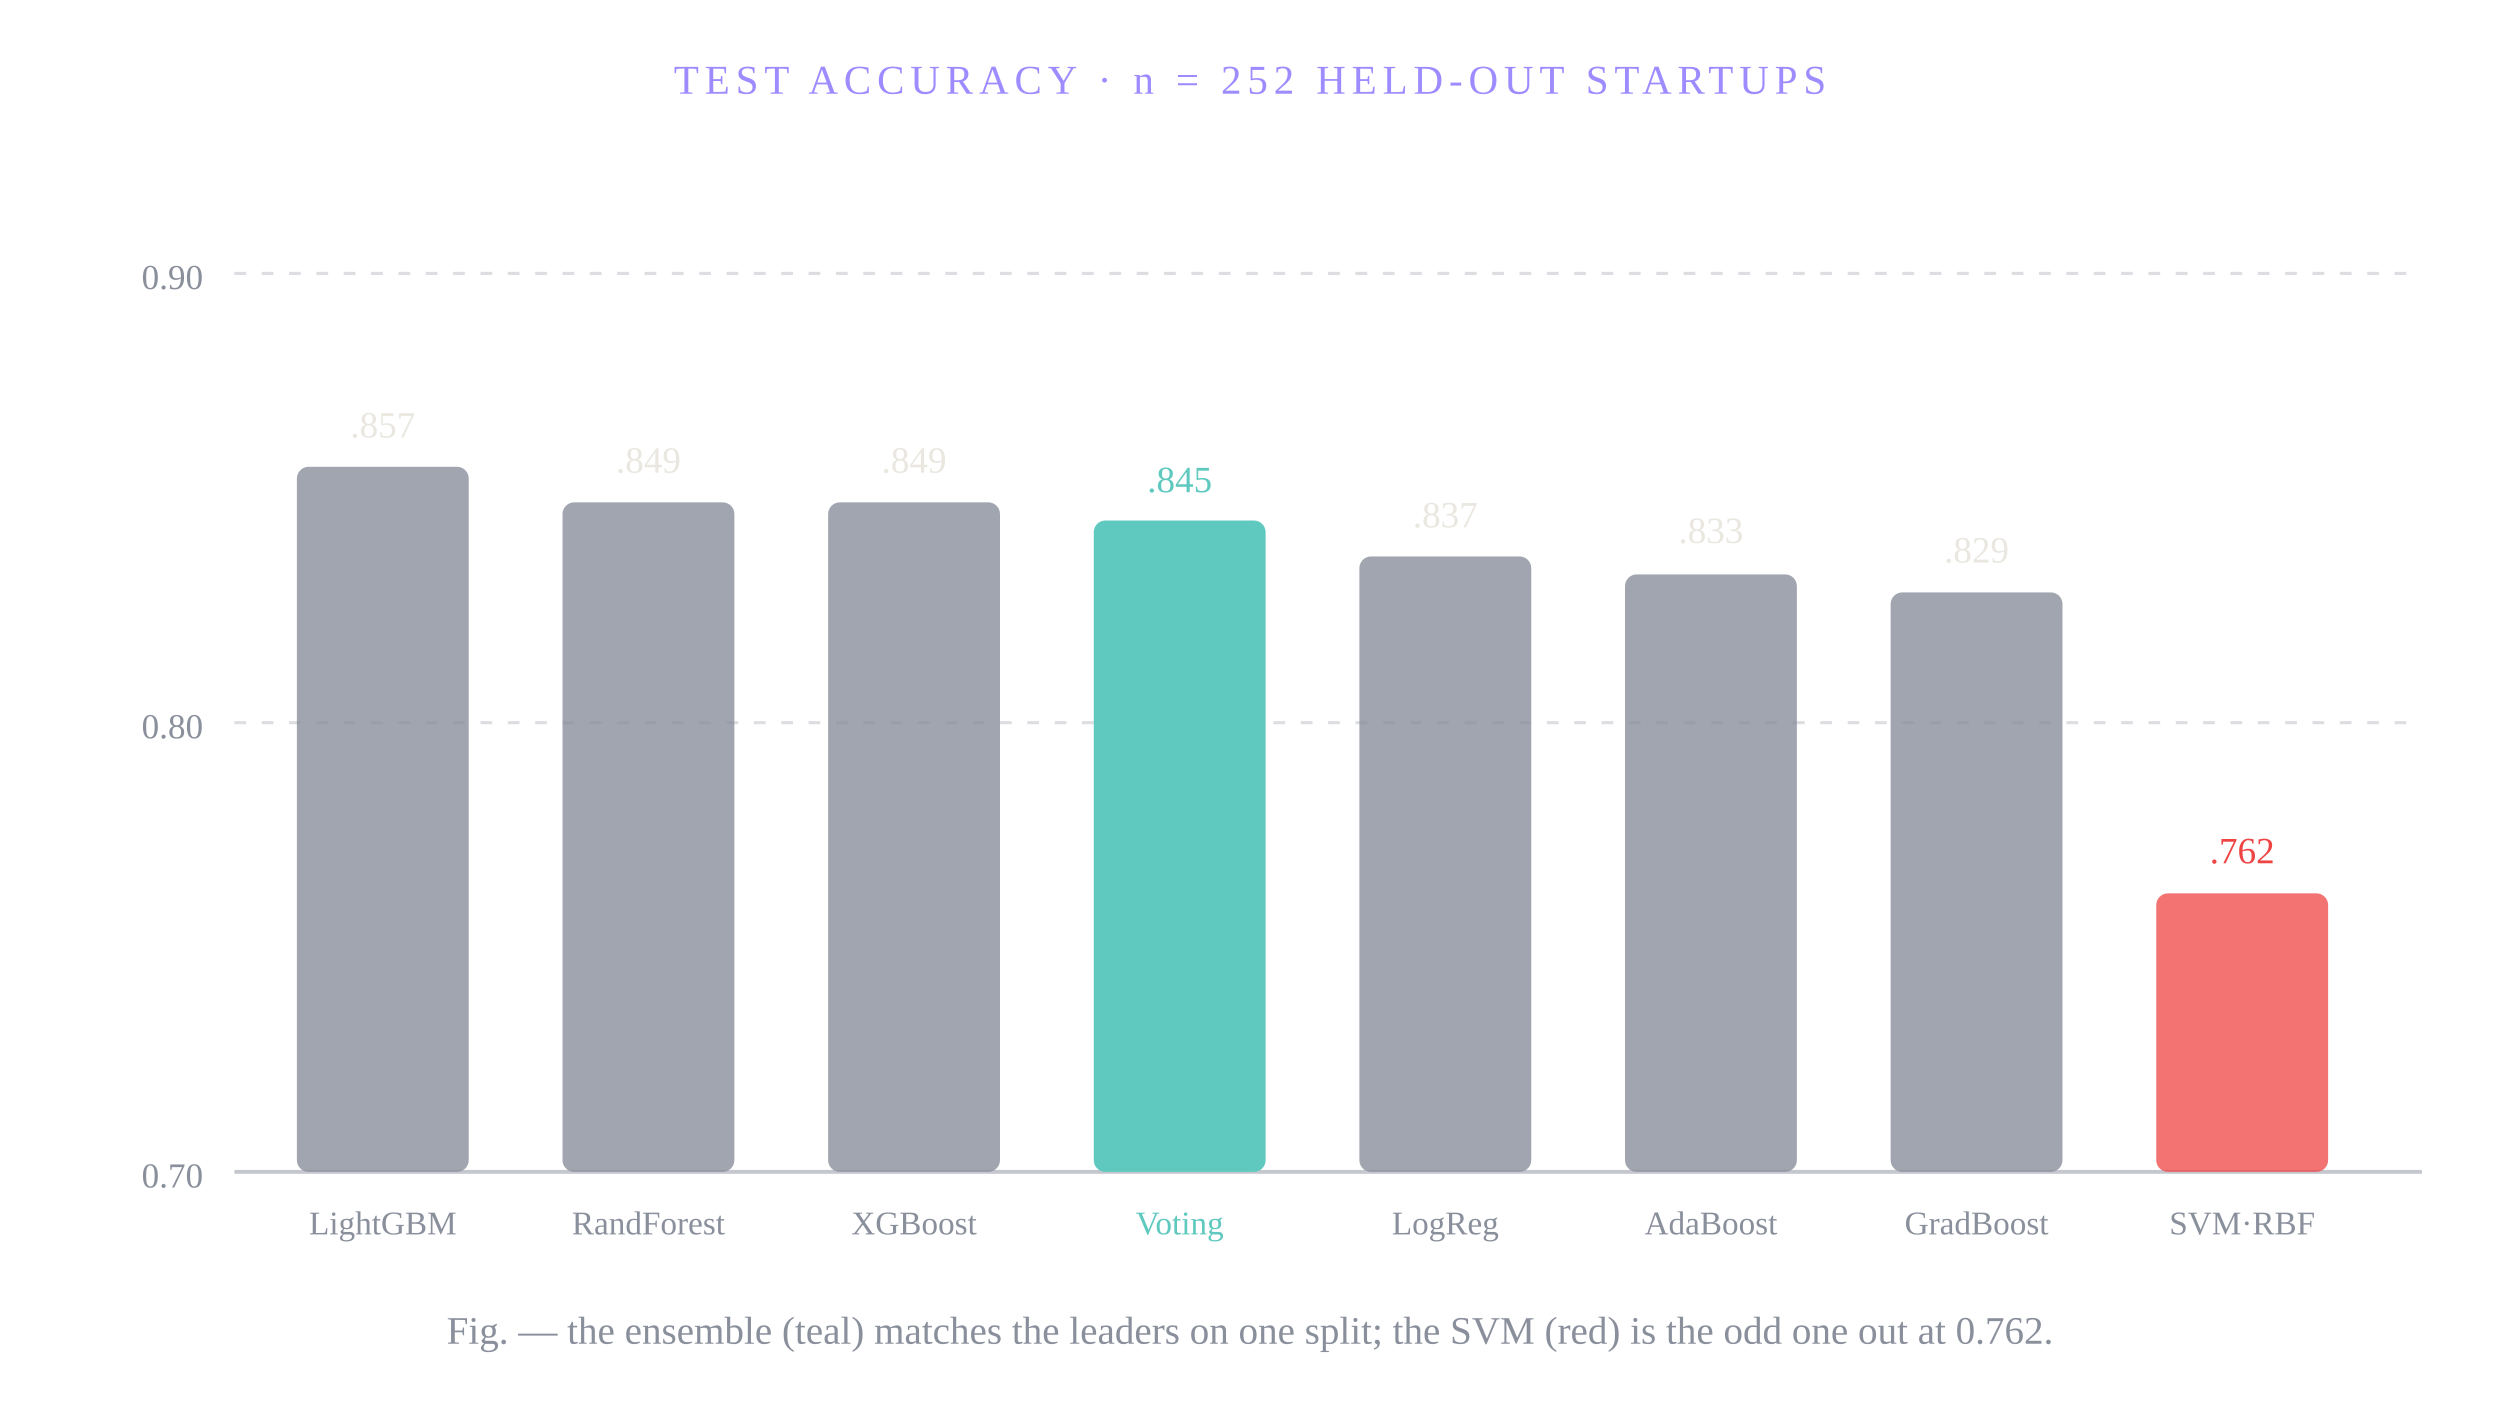
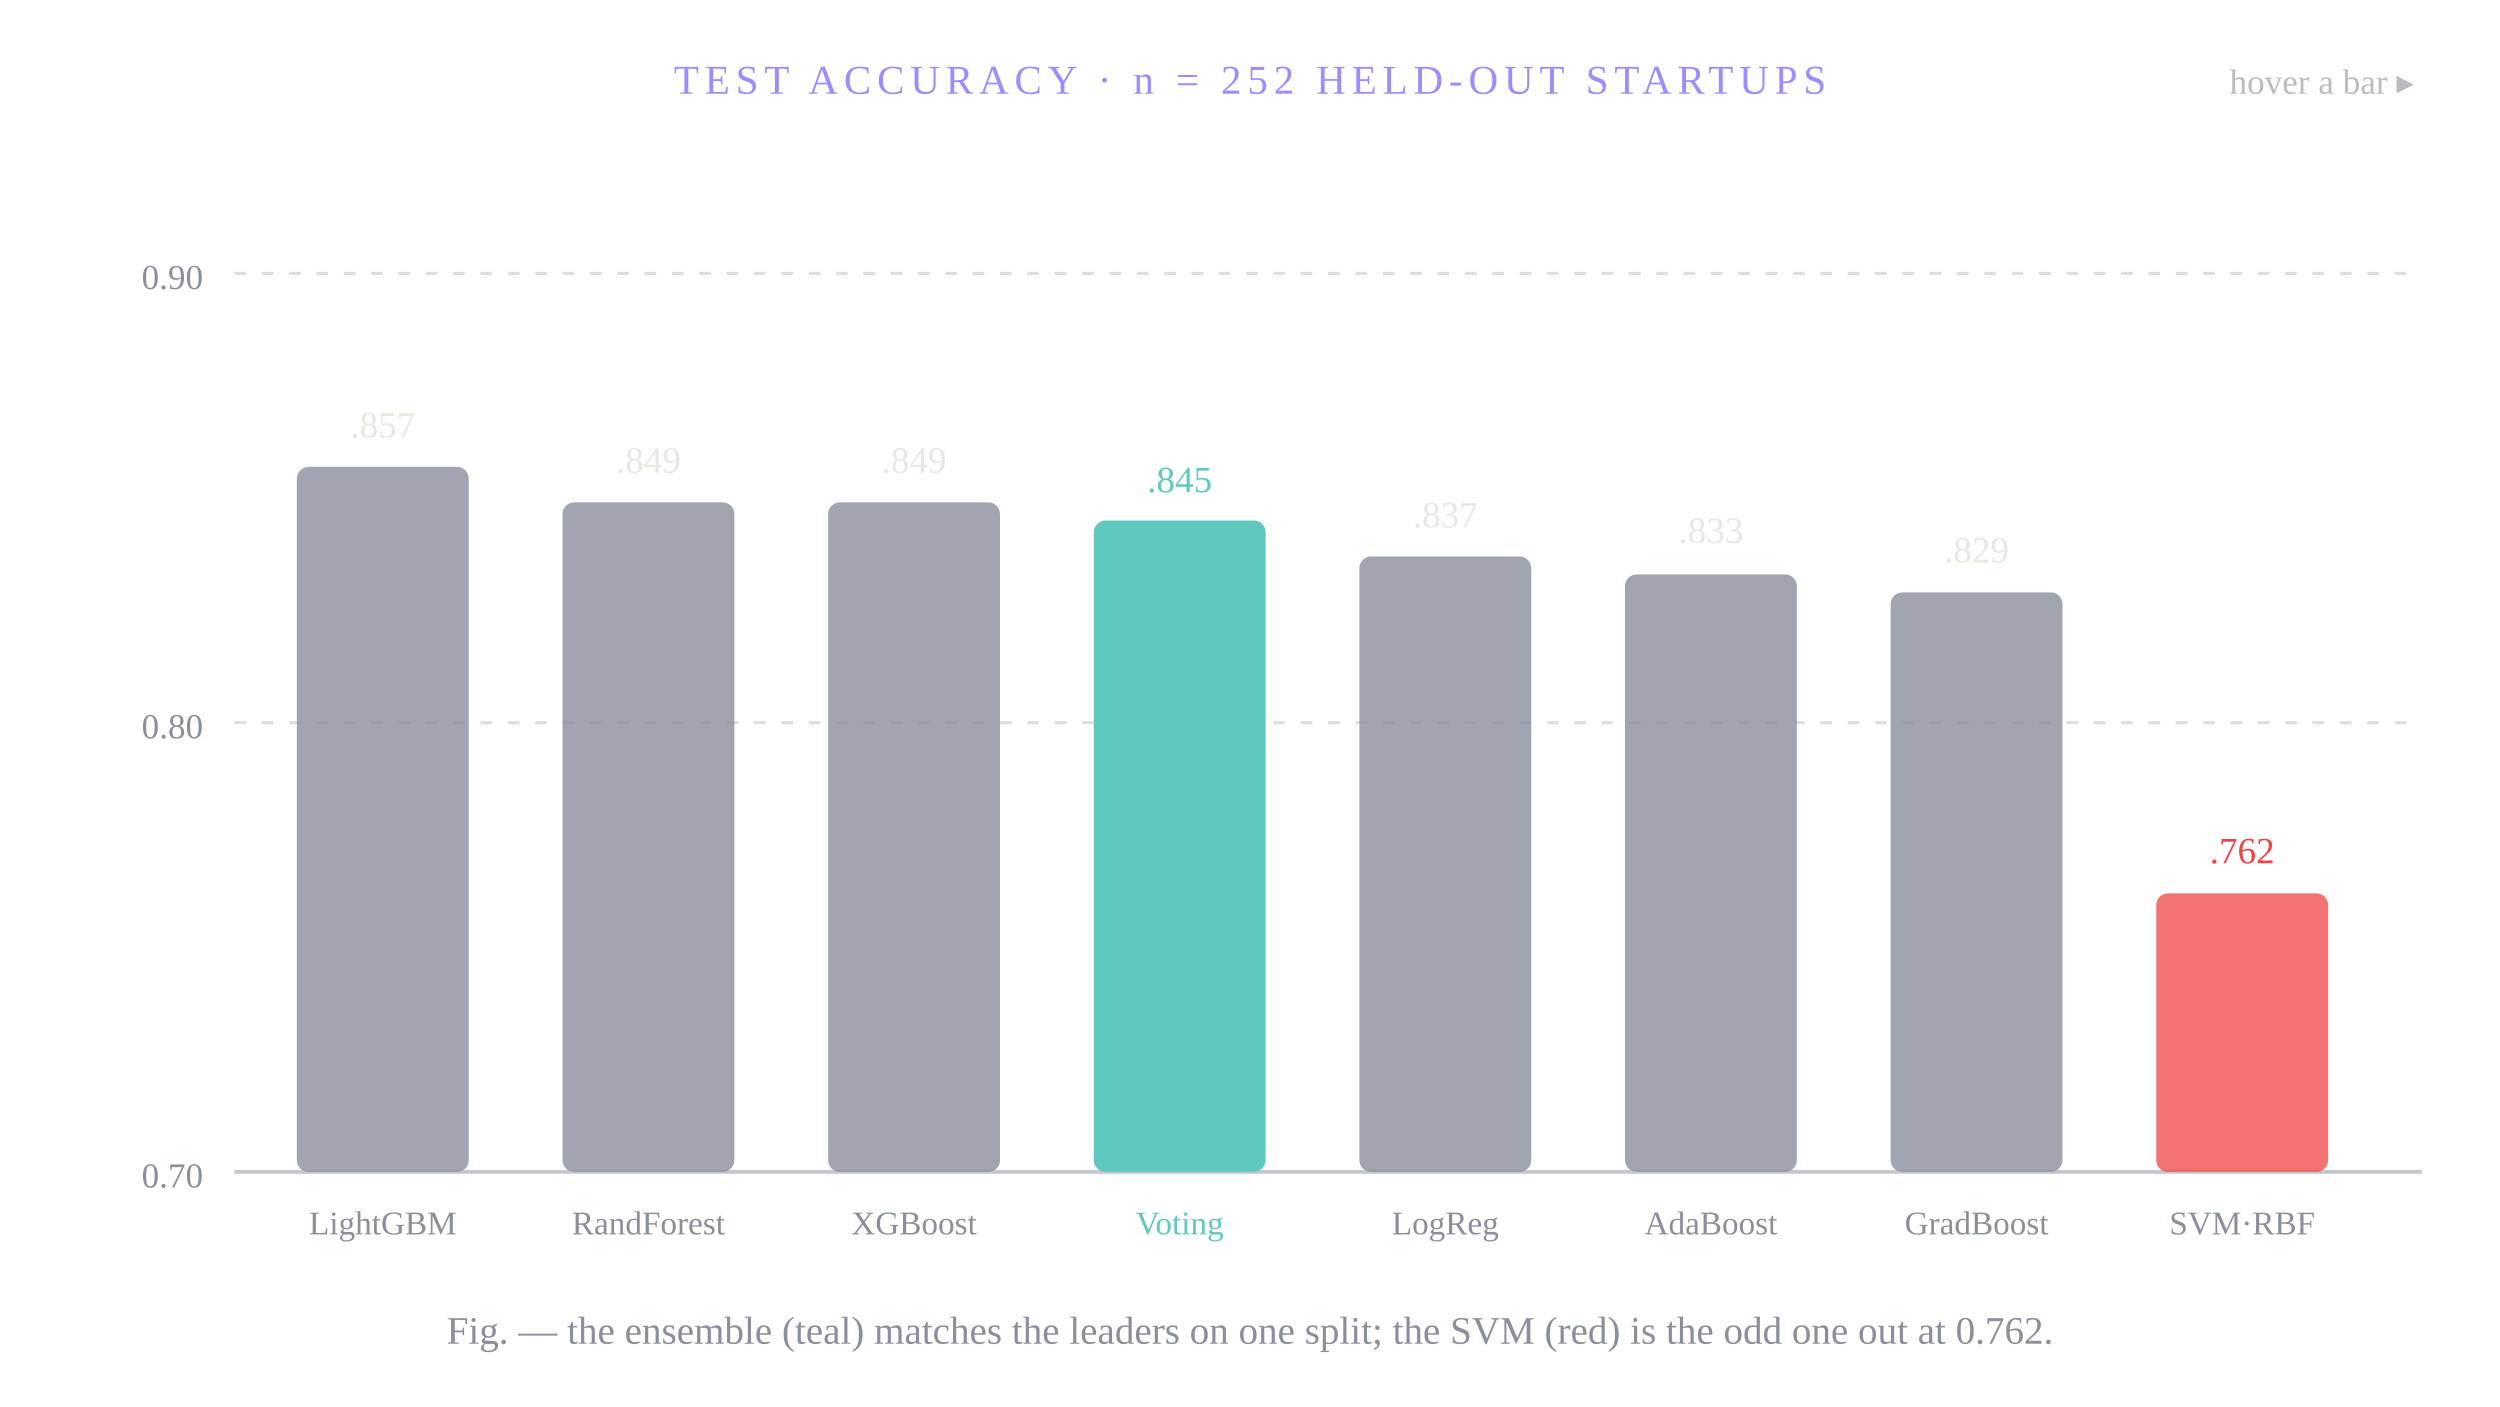
<svg xmlns="http://www.w3.org/2000/svg" viewBox="0 0 640 360" role="img" aria-labelledby="sup-c-title sup-c-desc">
  <style>
    @keyframes sup-c-grow { from { transform: scaleY(0); } to { transform: scaleY(1); } }
    .sup-c-bar { transform-box: fill-box; transform-origin: bottom; animation: sup-c-grow 1.1s cubic-bezier(.2,.7,.3,1) both; }
    .sup-c-b1{animation-delay:.05s}.sup-c-b2{animation-delay:.17s}.sup-c-b3{animation-delay:.29s}
    .sup-c-b4{animation-delay:.41s}.sup-c-b5{animation-delay:.53s}.sup-c-b6{animation-delay:.65s}
    .sup-c-b7{animation-delay:.77s}.sup-c-b8{animation-delay:.89s}
+     /* interactive (zero-JS): hover or keyboard-focus a column to isolate it */
+     .sup-c-col{ cursor:pointer; transition:opacity .2s ease; }
+     .sup-c-col:focus{ outline:none; }
+     .sup-c-hit{ fill:transparent; }
+     svg:hover .sup-c-col:not(:hover),
+     svg:focus-within .sup-c-col:not(:focus-within){ opacity:.35; }
+     .sup-c-col:hover .sup-c-rect,
+     .sup-c-col:focus-within .sup-c-rect{ stroke:var(--color-ink, #e9e7e0); stroke-width:1.5; }
+     .sup-c-note{ opacity:0; transition:opacity .18s ease; }
+     .sup-c-col:hover .sup-c-note,
+     .sup-c-col:focus-within .sup-c-note{ opacity:1; }
+     .sup-c-hint{ opacity:.6; }
+     svg:hover .sup-c-hint,
+     svg:focus-within .sup-c-hint{ opacity:0; transition:opacity .2s ease; }
    @media (prefers-reduced-motion: reduce){ *{animation:none!important} .sup-c-bar{transform:none} }
  </style>
  <g style="font-family: var(--font-mono, 'IBM Plex Mono', ui-monospace, monospace)" fill="var(--color-ink, #e9e7e0)" font-size="11">
    <text x="320" y="24" text-anchor="middle" font-size="10.5" letter-spacing="1.5" fill="var(--color-q1, #9d8cff)">TEST ACCURACY · n = 252 HELD-OUT STARTUPS</text>
    <line x1="60" y1="300" x2="620" y2="300" stroke="var(--color-muted, #8a8f9c)" stroke-width="1" opacity="0.5" />
    <line x1="60" y1="185" x2="620" y2="185" stroke="var(--color-muted, #8a8f9c)" stroke-width="0.8" stroke-dasharray="3 4" opacity="0.3" />
    <line x1="60" y1="70" x2="620" y2="70" stroke="var(--color-muted, #8a8f9c)" stroke-width="0.8" stroke-dasharray="3 4" opacity="0.3" />
    <text x="52" y="304" text-anchor="end" font-size="9" fill="var(--color-muted, #8a8f9c)">0.70</text>
    <text x="52" y="189" text-anchor="end" font-size="9" fill="var(--color-muted, #8a8f9c)">0.80</text>
    <text x="52" y="74" text-anchor="end" font-size="9" fill="var(--color-muted, #8a8f9c)">0.90</text>
-     <rect class="sup-c-bar sup-c-b1" x="76" y="119.5" width="44" height="180.5" rx="3" fill="var(--color-muted, #8a8f9c)" opacity="0.8" />
-     <text x="98" y="112" text-anchor="middle" font-size="9.5" fill="var(--color-ink, #e9e7e0)">.857</text>
-     <text x="98" y="316" text-anchor="middle" font-size="8.5" fill="var(--color-muted, #8a8f9c)">LightGBM</text>
-     <rect class="sup-c-bar sup-c-b2" x="144" y="128.6" width="44" height="171.4" rx="3" fill="var(--color-muted, #8a8f9c)" opacity="0.8" />
-     <text x="166" y="121" text-anchor="middle" font-size="9.5" fill="var(--color-ink, #e9e7e0)">.849</text>
-     <text x="166" y="316" text-anchor="middle" font-size="8.5" fill="var(--color-muted, #8a8f9c)">RandForest</text>
-     <rect class="sup-c-bar sup-c-b3" x="212" y="128.6" width="44" height="171.4" rx="3" fill="var(--color-muted, #8a8f9c)" opacity="0.8" />
-     <text x="234" y="121" text-anchor="middle" font-size="9.5" fill="var(--color-ink, #e9e7e0)">.849</text>
-     <text x="234" y="316" text-anchor="middle" font-size="8.5" fill="var(--color-muted, #8a8f9c)">XGBoost</text>
-     <rect class="sup-c-bar sup-c-b4" x="280" y="133.25" width="44" height="166.75" rx="3" fill="var(--color-q0, #5fc9bf)" />
-     <text x="302" y="126" text-anchor="middle" font-size="9.5" fill="var(--color-q0, #5fc9bf)">.845</text>
-     <text x="302" y="316" text-anchor="middle" font-size="8.5" fill="var(--color-q0, #5fc9bf)">Voting</text>
-     <rect class="sup-c-bar sup-c-b5" x="348" y="142.45" width="44" height="157.55" rx="3" fill="var(--color-muted, #8a8f9c)" opacity="0.8" />
-     <text x="370" y="135" text-anchor="middle" font-size="9.5" fill="var(--color-ink, #e9e7e0)">.837</text>
-     <text x="370" y="316" text-anchor="middle" font-size="8.5" fill="var(--color-muted, #8a8f9c)">LogReg</text>
-     <rect class="sup-c-bar sup-c-b6" x="416" y="147.05" width="44" height="152.95" rx="3" fill="var(--color-muted, #8a8f9c)" opacity="0.8" />
-     <text x="438" y="139" text-anchor="middle" font-size="9.5" fill="var(--color-ink, #e9e7e0)">.833</text>
-     <text x="438" y="316" text-anchor="middle" font-size="8.5" fill="var(--color-muted, #8a8f9c)">AdaBoost</text>
-     <rect class="sup-c-bar sup-c-b7" x="484" y="151.65" width="44" height="148.35" rx="3" fill="var(--color-muted, #8a8f9c)" opacity="0.8" />
-     <text x="506" y="144" text-anchor="middle" font-size="9.5" fill="var(--color-ink, #e9e7e0)">.829</text>
-     <text x="506" y="316" text-anchor="middle" font-size="8.5" fill="var(--color-muted, #8a8f9c)">GradBoost</text>
-     <rect class="sup-c-bar sup-c-b8" x="552" y="228.7" width="44" height="71.3" rx="3" fill="var(--color-error, #ef4444)" opacity="0.75" />
-     <text x="574" y="221" text-anchor="middle" font-size="9.5" fill="var(--color-error, #ef4444)">.762</text>
-     <text x="574" y="316" text-anchor="middle" font-size="8.5" fill="var(--color-muted, #8a8f9c)">SVM·RBF</text>
+     <g class="sup-c-col" tabindex="0" role="group" aria-label="LightGBM, 0.857 test accuracy — the highest single model">
+       <rect class="sup-c-hit" x="76" y="104" width="44" height="232" />
+       <rect class="sup-c-bar sup-c-b1 sup-c-rect" x="76" y="119.5" width="44" height="180.5" rx="3" fill="var(--color-muted, #8a8f9c)" opacity="0.8" />
+       <text x="98" y="112" text-anchor="middle" font-size="9.5" fill="var(--color-ink, #e9e7e0)">.857</text>
+       <text x="98" y="316" text-anchor="middle" font-size="8.5" fill="var(--color-muted, #8a8f9c)">LightGBM</text>
+       <text class="sup-c-note" x="98" y="332" text-anchor="middle" font-size="8" fill="var(--color-muted, #8a8f9c)">0.857 · top</text>
+     </g>
+     <g class="sup-c-col" tabindex="0" role="group" aria-label="Random forest, 0.849 test accuracy">
+       <rect class="sup-c-hit" x="144" y="104" width="44" height="232" />
+       <rect class="sup-c-bar sup-c-b2 sup-c-rect" x="144" y="128.6" width="44" height="171.4" rx="3" fill="var(--color-muted, #8a8f9c)" opacity="0.8" />
+       <text x="166" y="121" text-anchor="middle" font-size="9.5" fill="var(--color-ink, #e9e7e0)">.849</text>
+       <text x="166" y="316" text-anchor="middle" font-size="8.5" fill="var(--color-muted, #8a8f9c)">RandForest</text>
+       <text class="sup-c-note" x="166" y="332" text-anchor="middle" font-size="8" fill="var(--color-muted, #8a8f9c)">0.849</text>
+     </g>
+     <g class="sup-c-col" tabindex="0" role="group" aria-label="XGBoost, 0.849 test accuracy">
+       <rect class="sup-c-hit" x="212" y="104" width="44" height="232" />
+       <rect class="sup-c-bar sup-c-b3 sup-c-rect" x="212" y="128.6" width="44" height="171.4" rx="3" fill="var(--color-muted, #8a8f9c)" opacity="0.8" />
+       <text x="234" y="121" text-anchor="middle" font-size="9.5" fill="var(--color-ink, #e9e7e0)">.849</text>
+       <text x="234" y="316" text-anchor="middle" font-size="8.5" fill="var(--color-muted, #8a8f9c)">XGBoost</text>
+       <text class="sup-c-note" x="234" y="332" text-anchor="middle" font-size="8" fill="var(--color-muted, #8a8f9c)">0.849</text>
+     </g>
+     <g class="sup-c-col" tabindex="0" role="group" aria-label="Hard-voting ensemble, 0.845 test accuracy — the highlighted model">
+       <rect class="sup-c-hit" x="280" y="104" width="44" height="232" />
+       <rect class="sup-c-bar sup-c-b4 sup-c-rect" x="280" y="133.25" width="44" height="166.75" rx="3" fill="var(--color-q0, #5fc9bf)" />
+       <text x="302" y="126" text-anchor="middle" font-size="9.5" fill="var(--color-q0, #5fc9bf)">.845</text>
+       <text x="302" y="316" text-anchor="middle" font-size="8.5" fill="var(--color-q0, #5fc9bf)">Voting</text>
+       <text class="sup-c-note" x="302" y="332" text-anchor="middle" font-size="8" fill="var(--color-q0, #5fc9bf)">0.845 · ensemble</text>
+     </g>
+     <g class="sup-c-col" tabindex="0" role="group" aria-label="Logistic regression, 0.837 test accuracy">
+       <rect class="sup-c-hit" x="348" y="104" width="44" height="232" />
+       <rect class="sup-c-bar sup-c-b5 sup-c-rect" x="348" y="142.45" width="44" height="157.55" rx="3" fill="var(--color-muted, #8a8f9c)" opacity="0.8" />
+       <text x="370" y="135" text-anchor="middle" font-size="9.5" fill="var(--color-ink, #e9e7e0)">.837</text>
+       <text x="370" y="316" text-anchor="middle" font-size="8.5" fill="var(--color-muted, #8a8f9c)">LogReg</text>
+       <text class="sup-c-note" x="370" y="332" text-anchor="middle" font-size="8" fill="var(--color-muted, #8a8f9c)">0.837</text>
+     </g>
+     <g class="sup-c-col" tabindex="0" role="group" aria-label="AdaBoost, 0.833 test accuracy">
+       <rect class="sup-c-hit" x="416" y="104" width="44" height="232" />
+       <rect class="sup-c-bar sup-c-b6 sup-c-rect" x="416" y="147.05" width="44" height="152.95" rx="3" fill="var(--color-muted, #8a8f9c)" opacity="0.8" />
+       <text x="438" y="139" text-anchor="middle" font-size="9.5" fill="var(--color-ink, #e9e7e0)">.833</text>
+       <text x="438" y="316" text-anchor="middle" font-size="8.5" fill="var(--color-muted, #8a8f9c)">AdaBoost</text>
+       <text class="sup-c-note" x="438" y="332" text-anchor="middle" font-size="8" fill="var(--color-muted, #8a8f9c)">0.833</text>
+     </g>
+     <g class="sup-c-col" tabindex="0" role="group" aria-label="Gradient boosting, 0.829 test accuracy">
+       <rect class="sup-c-hit" x="484" y="104" width="44" height="232" />
+       <rect class="sup-c-bar sup-c-b7 sup-c-rect" x="484" y="151.65" width="44" height="148.35" rx="3" fill="var(--color-muted, #8a8f9c)" opacity="0.8" />
+       <text x="506" y="144" text-anchor="middle" font-size="9.5" fill="var(--color-ink, #e9e7e0)">.829</text>
+       <text x="506" y="316" text-anchor="middle" font-size="8.5" fill="var(--color-muted, #8a8f9c)">GradBoost</text>
+       <text class="sup-c-note" x="506" y="332" text-anchor="middle" font-size="8" fill="var(--color-muted, #8a8f9c)">0.829</text>
+     </g>
+     <g class="sup-c-col" tabindex="0" role="group" aria-label="RBF support-vector machine, 0.762 test accuracy — the lowest model">
+       <rect class="sup-c-hit" x="552" y="104" width="44" height="232" />
+       <rect class="sup-c-bar sup-c-b8 sup-c-rect" x="552" y="228.7" width="44" height="71.3" rx="3" fill="var(--color-error, #ef4444)" opacity="0.75" />
+       <text x="574" y="221" text-anchor="middle" font-size="9.5" fill="var(--color-error, #ef4444)">.762</text>
+       <text x="574" y="316" text-anchor="middle" font-size="8.5" fill="var(--color-muted, #8a8f9c)">SVM·RBF</text>
+       <text class="sup-c-note" x="574" y="332" text-anchor="middle" font-size="8" fill="var(--color-error, #ef4444)">0.762 · lowest</text>
+     </g>
+     <text class="sup-c-hint" x="618" y="24" text-anchor="end" font-size="9" fill="var(--color-muted, #8a8f9c)">hover a bar ▸</text>
    <text x="320" y="344" text-anchor="middle" font-size="10" fill="var(--color-muted, #8a8f9c)">Fig. — the ensemble (teal) matches the leaders on one split; the SVM (red) is the odd one out at 0.762.</text>
  </g>
</svg>
